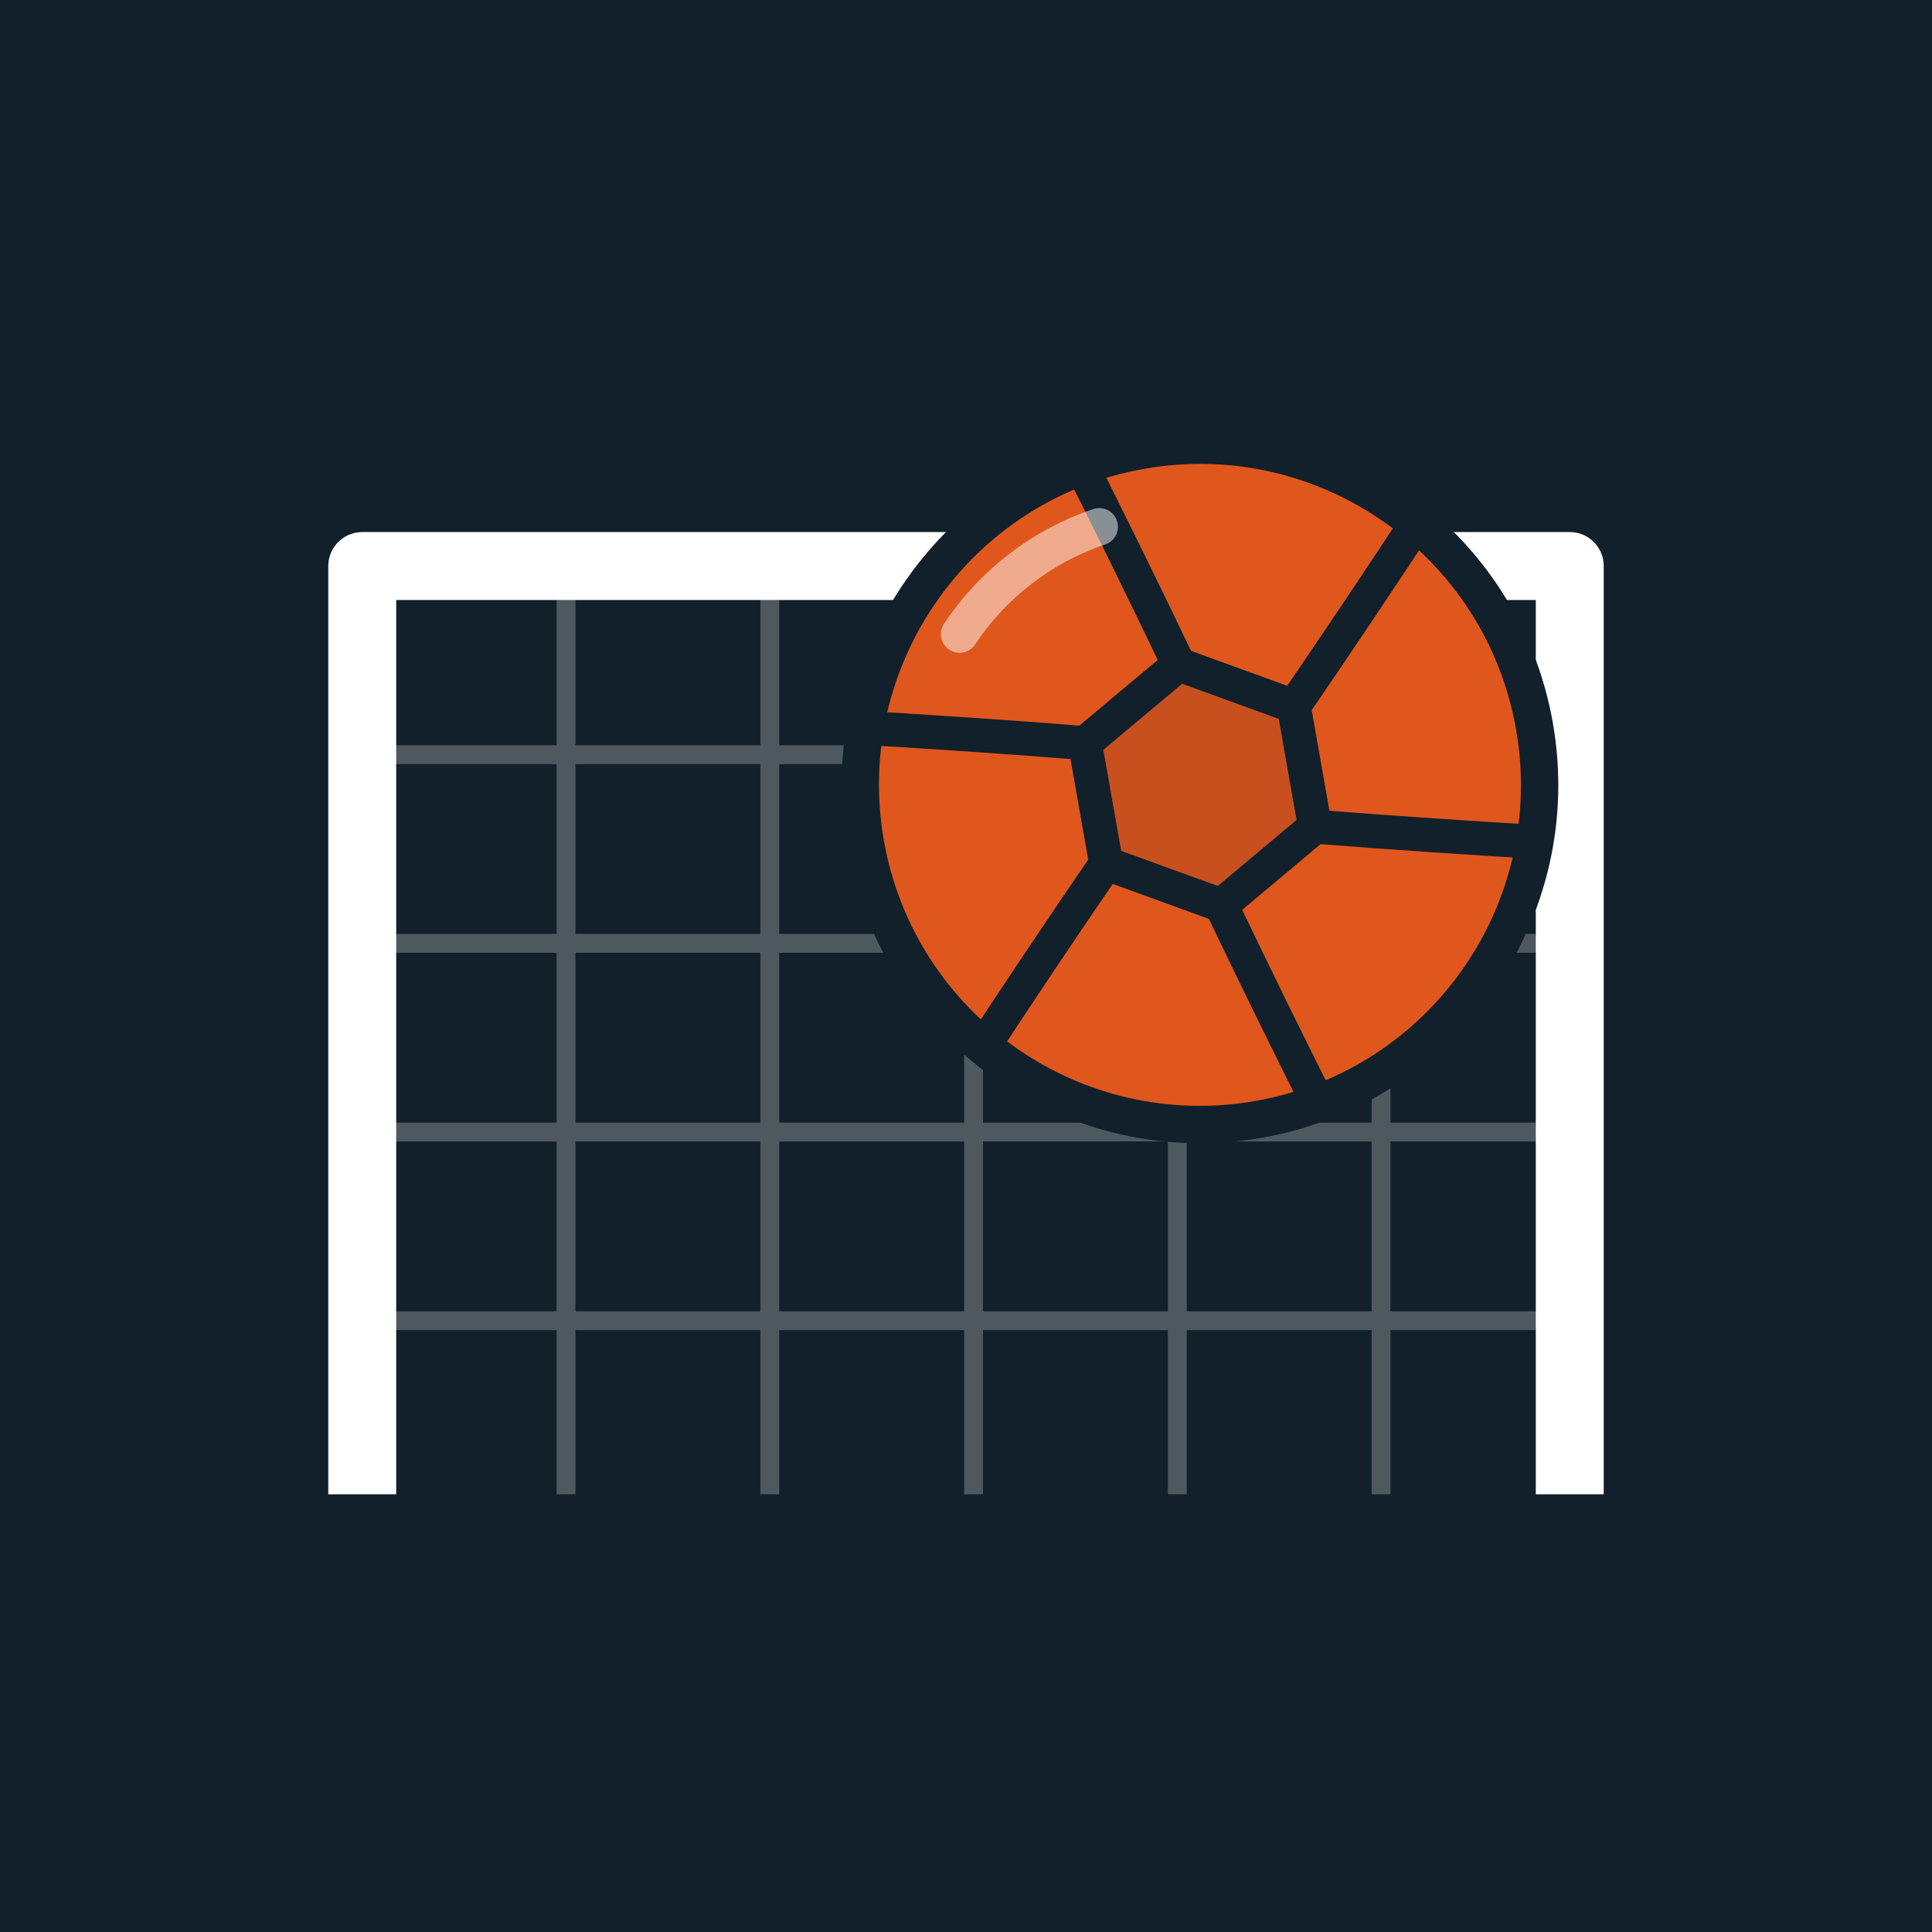
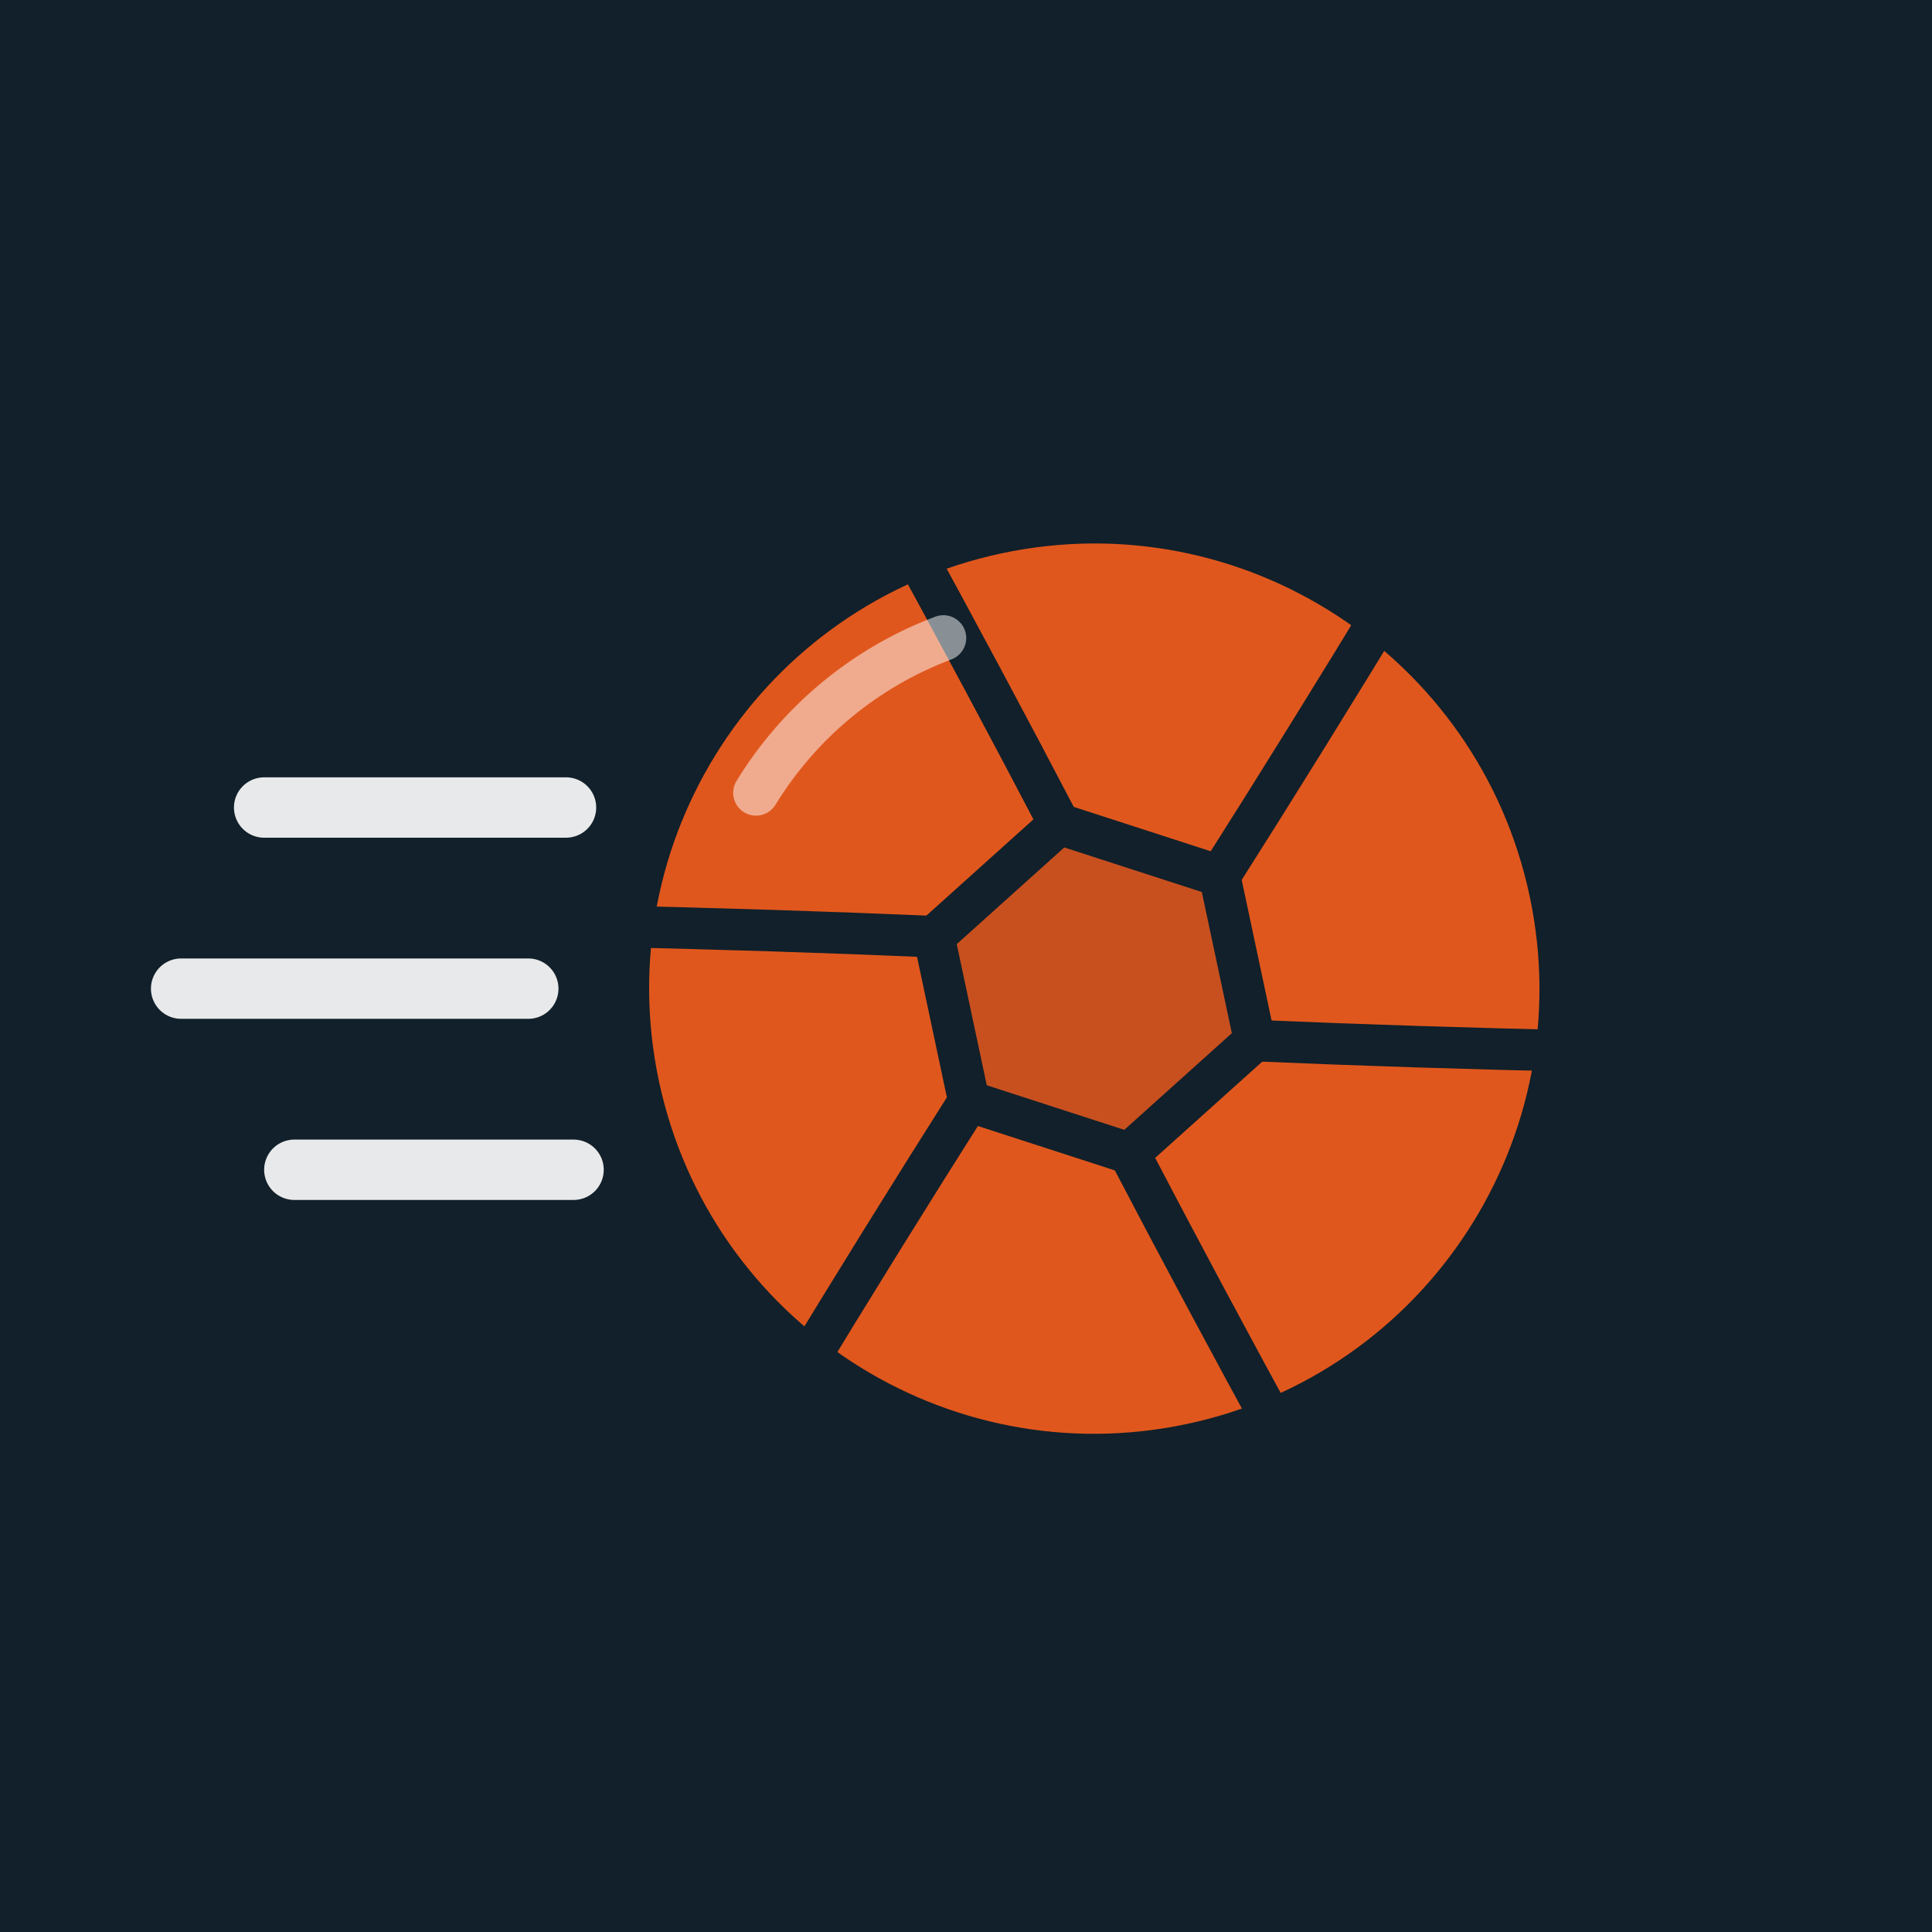
<svg xmlns="http://www.w3.org/2000/svg" viewBox="0 0 512 512">
  <rect width="512" height="512" fill="#11202a" />
-   <g stroke="#fff" stroke-width="5" opacity=".25">
-     <path d="M150 150 V396 M204 150 V396 M258 150 V396 M312 150 V396 M366 150 V396 M96 200 H416 M96 250 H416 M96 300 H416 M96 350 H416" />
+   <g stroke="#fff" stroke-linecap="round" stroke-width="16" opacity=".9">
+     <line x1="70" y1="214" x2="150" y2="214" />
+     <line x1="48" y1="262" x2="140" y2="262" />
+     <line x1="78" y1="310" x2="152" y2="310" />
  </g>
-   <path d="M96 396 V150 H416 V396" fill="none" stroke="#fff" stroke-width="18" stroke-linejoin="round" />
-   <g transform="translate(318 208) rotate(-10)">
-     <circle r="90" fill="#e0571d" />
-     <clipPath id="cb90">
-       <circle r="90" />
+   <g transform="translate(290 262) rotate(-12)">
+     <circle r="124" fill="#e0571d" />
+     <clipPath id="cb124">
+       <circle r="124" />
    </clipPath>
-     <g clip-path="url(#cb90)" fill="none" stroke="#11202a" stroke-width="9" stroke-linejoin="round" stroke-linecap="round">
-       <path d="M0.0,-32.4 L28.1,-16.2 L28.1,16.2 L0.0,32.4 L-28.1,16.2 L-28.1,-16.2Z" fill="#11202a" fill-opacity=".12" />
-       <path d="M0.0,-32.4 Q-8.1,-61.6 -18.0,-94.5" />
-       <path d="M28.1,-16.2 Q49.3,-37.8 72.8,-62.8" />
-       <path d="M28.1,16.2 Q57.4,23.8 90.8,31.7" />
-       <path d="M0.0,32.4 Q8.1,61.6 18.0,94.5" />
-       <path d="M-28.1,16.2 Q-49.3,37.8 -72.8,62.8" />
-       <path d="M-28.1,-16.2 Q-57.4,-23.8 -90.8,-31.7" />
+     <g clip-path="url(#cb124)" fill="none" stroke="#11202a" stroke-width="11" stroke-linejoin="round" stroke-linecap="round">
+       <path d="M0.0,-44.6 L38.7,-22.3 L38.7,22.3 L0.0,44.6 L-38.7,22.3 L-38.7,-22.3Z" fill="#11202a" fill-opacity=".12" />
+       <path d="M0.0,-44.6 Q-11.2,-84.8 -24.8,-130.2" />
+       <path d="M38.7,-22.3 Q67.9,-52.1 100.4,-86.6" />
+       <path d="M38.7,22.3 Q79.0,32.7 125.2,43.6" />
+       <path d="M0.0,44.6 Q11.2,84.8 24.8,130.2" />
+       <path d="M-38.7,22.3 Q-67.9,52.1 -100.4,86.6" />
+       <path d="M-38.7,-22.3 Q-79.0,-32.7 -125.2,-43.6" />
    </g>
-     <circle r="90" fill="none" stroke="#11202a" stroke-width="9.9" />
-     <path d="M-55.8,-50.4 A72.0,72.0 0 0 1 -14.4,-72.0" stroke="#fff" stroke-width="9.9" stroke-linecap="round" fill="none" opacity=".5" />
+     <circle r="124" fill="none" stroke="#11202a" stroke-width="12.1" />
+     <path d="M-76.9,-69.4 A99.2,99.2 0 0 1 -19.8,-99.2" stroke="#fff" stroke-width="12.1" stroke-linecap="round" fill="none" opacity=".5" />
  </g>
</svg>
